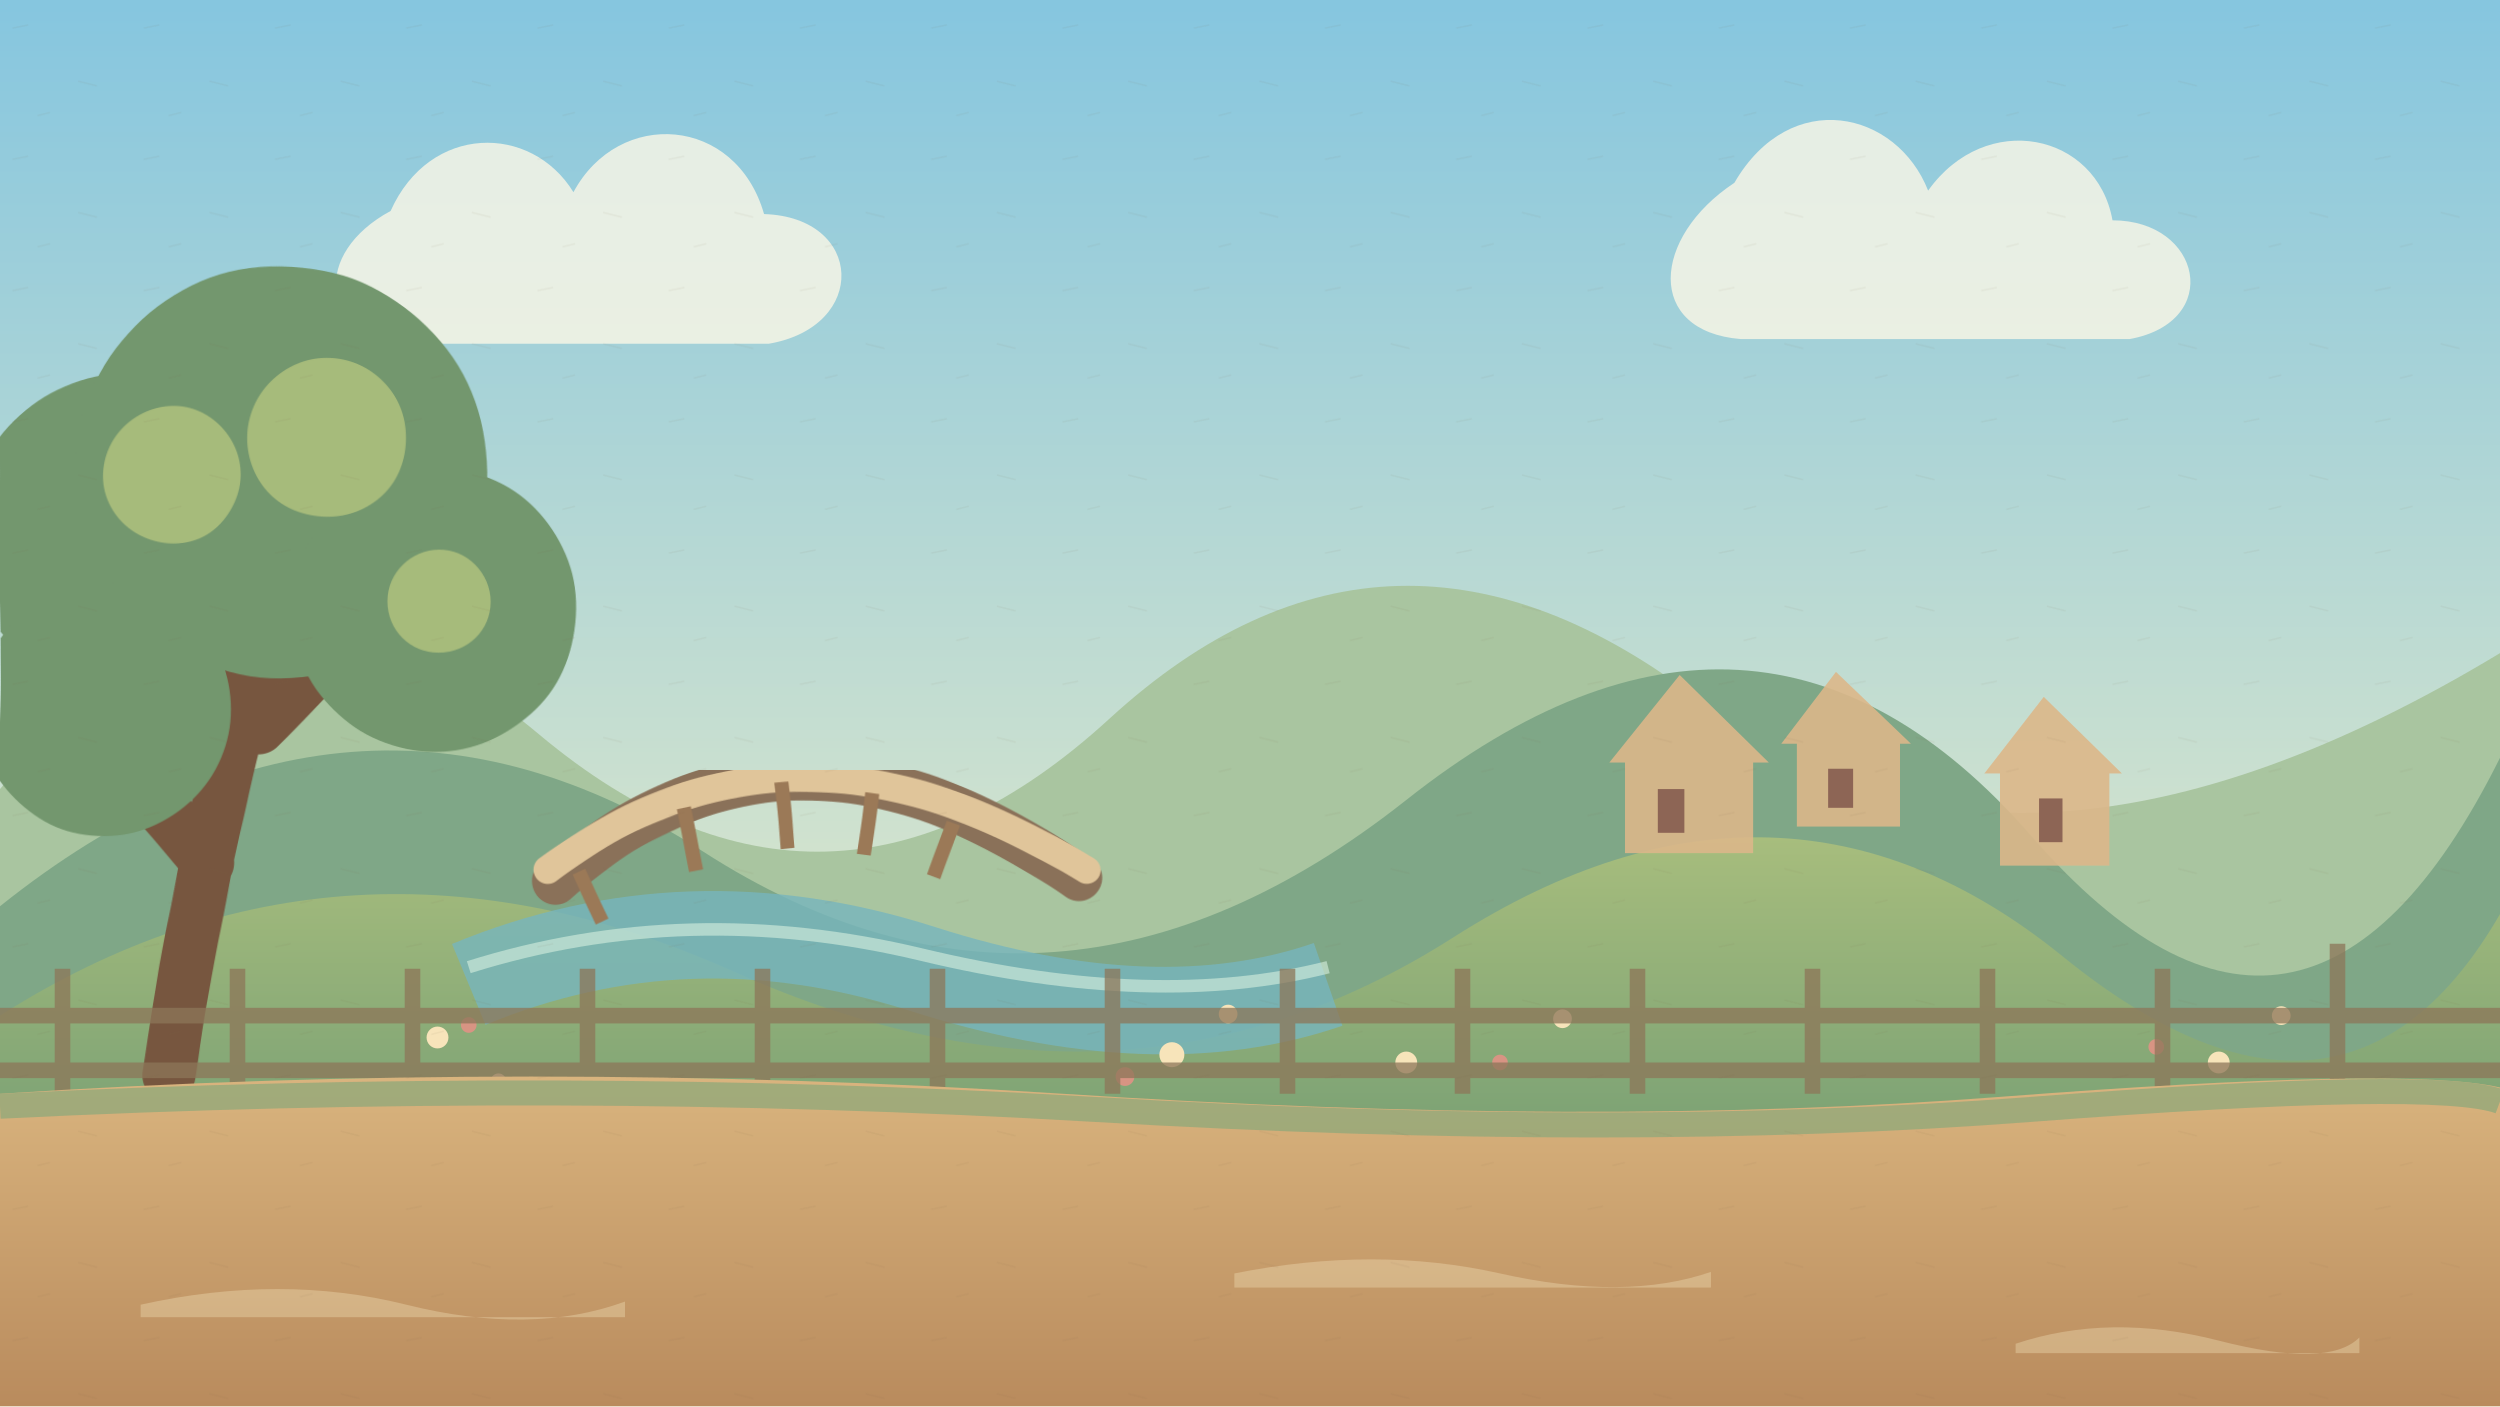
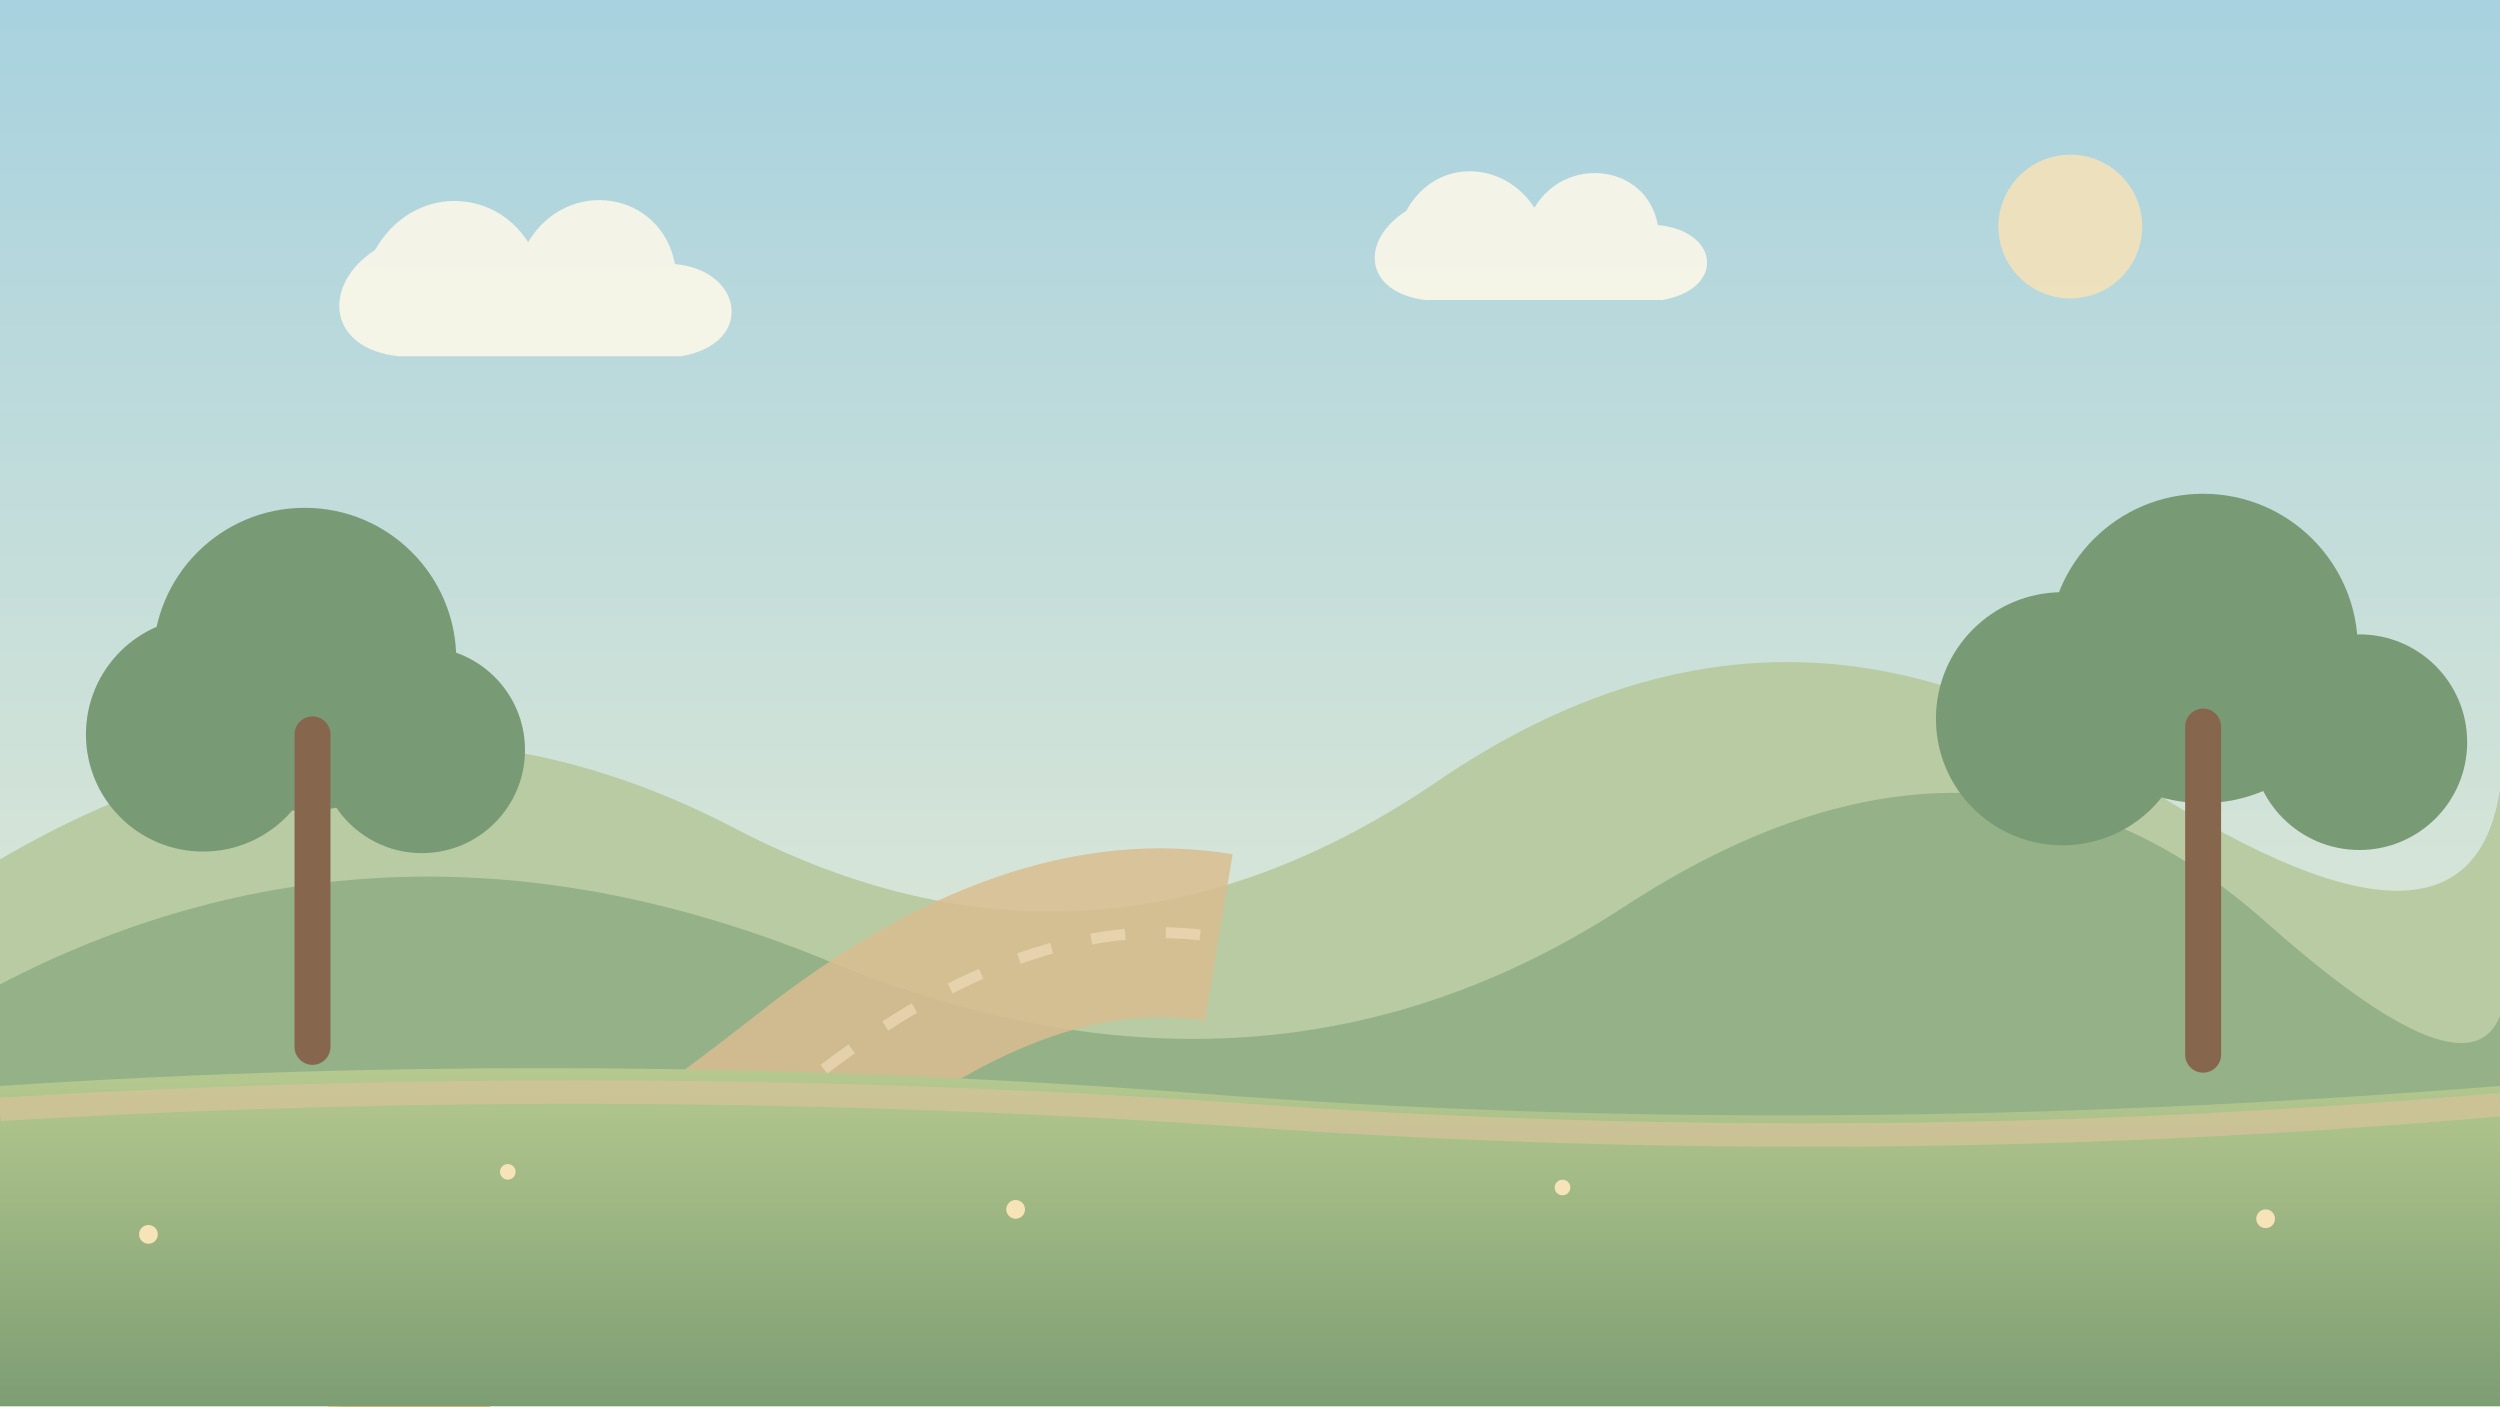
<svg xmlns="http://www.w3.org/2000/svg" viewBox="0 0 1600 900" width="1600" height="900">
  <defs>
-     <linearGradient id="sky" x2="0" y2="1">
-       <stop stop-color="#86c6df" />
-       <stop offset=".76" stop-color="#e3e9ca" />
-       <stop offset="1" stop-color="#f5dfb8" />
+     <linearGradient id="sky" x1="0" y1="0" x2="0" y2="1">
+       <stop offset="0" stop-color="#a8d2df" />
+       <stop offset="1" stop-color="#f0efd3" />
    </linearGradient>
-     <linearGradient id="path" x2="0" y2="1">
-       <stop stop-color="#d9b47e" />
-       <stop offset="1" stop-color="#b98b5d" />
+     <linearGradient id="grass" x1="0" y1="0" x2="0" y2="1">
+       <stop offset="0" stop-color="#b5c98f" />
+       <stop offset="1" stop-color="#7d9d73" />
    </linearGradient>
-     <linearGradient id="meadow" x2="0" y2="1">
-       <stop stop-color="#a7bd7d" />
-       <stop offset="1" stop-color="#6f9a72" />
-     </linearGradient>
-     <filter id="wash" x="-5%" y="-5%" width="110%" height="110%">
-       <feTurbulence type="fractalNoise" baseFrequency=".013" numOctaves="2" seed="8" result="n" />
-       <feDisplacementMap in="SourceGraphic" in2="n" scale="2.2" xChannelSelector="R" yChannelSelector="G" />
-     </filter>
-     <pattern id="paper" width="84" height="84" patternUnits="userSpaceOnUse">
-       <path d="M8 18l10-2M50 52l12 3M24 74l8-2" stroke="#765f43" stroke-width="1" opacity=".13" />
-     </pattern>
  </defs>
  <rect width="1600" height="900" fill="url(#sky)" />
-   <g fill="#fff8e7" opacity=".77">
-     <path d="M250 135c25-56 90-56 117-12 29-54 104-49 122 14 64 2 67 72 3 83H263c-60-6-63-58-13-85z" />
-     <path d="M1110 117c36-62 104-46 124 5 37-52 108-37 118 19 57 0 71 65 11 76h-249c-61-5-57-65-4-100z" />
+   <circle cx="1325" cy="145" r="46" fill="#f5e3b9" opacity=".88" />
+   <g fill="#fff9e9" opacity=".84">
+     <path d="M240 160c24-42 76-40 98-5 25-42 85-33 94 14 44 4 51 51 4 59H255c-46-5-49-46-15-68z" />
+     <path d="M900 135c19-35 63-32 82-2 20-34 72-28 79 11 40 4 43 41 3 48H912c-39-5-42-38-12-57z" />
  </g>
-   <g>
-     <path d="M0 505Q160 315 345 470T710 460T1090 450T1600 418V720H0Z" fill="#a9c5a0" />
-     <path d="M0 580Q225 400 450 545T900 512T1300 535T1600 485V760H0Z" fill="#7fa787" />
-     <path d="M0 650Q220 510 470 622T930 600T1320 612T1600 585V780H0Z" fill="url(#meadow)" />
+   <path d="M0 550Q240 410 470 530T920 500T1360 495T1600 505V780H0Z" fill="#b8cba3" />
+   <path d="M0 630Q250 500 530 615T1040 580T1450 590T1600 580V800H0Z" fill="#94b188" />
+   <g fill="#789b75">
+     <circle cx="130" cy="470" r="75" />
+     <circle cx="195" cy="422" r="97" />
+     <circle cx="270" cy="480" r="66" />
+     <circle cx="1320" cy="460" r="81" />
+     <circle cx="1410" cy="415" r="99" />
+     <circle cx="1510" cy="475" r="69" />
  </g>
-   <g fill="#dcb78a" opacity=".9">
-     <path d="M1030 488l45-56 57 56z" />
-     <rect x="1040" y="486" width="82" height="60" />
-     <path d="M1140 476l35-46 48 46z" />
-     <rect x="1150" y="473" width="66" height="56" />
-     <path d="M1270 495l38-49 50 49z" />
-     <rect x="1280" y="492" width="70" height="62" />
+   <g stroke="#87664e" stroke-width="23" stroke-linecap="round">
+     <path d="M200 670V470M1410 675V465" />
  </g>
-   <g fill="#8d6555">
-     <rect x="1061" y="505" width="17" height="28" />
-     <rect x="1170" y="492" width="16" height="25" />
-     <rect x="1305" y="511" width="15" height="28" />
+   <path d="M210 900Q380 800 520 690T780 600" fill="none" stroke="#d9bd91" stroke-width="108" opacity=".85" />
+   <path d="M210 900Q380 800 520 690T780 600" fill="none" stroke="#f1dfbd" stroke-width="7" stroke-dasharray="22 26" opacity=".62" />
+   <path d="M0 695Q380 670 770 700T1600 695V900H0Z" fill="url(#grass)" />
+   <path d="M0 710Q400 686 800 714T1600 707" fill="none" stroke="#d4c39a" stroke-width="15" opacity=".75" />
+   <g fill="#f6e4b8">
+     <circle cx="95" cy="790" r="6" />
+     <circle cx="325" cy="750" r="5" />
+     <circle cx="650" cy="774" r="6" />
+     <circle cx="1000" cy="760" r="5" />
+     <circle cx="1450" cy="780" r="6" />
  </g>
-   <g filter="url(#wash)">
-     <path d="M108 688Q133 515 195 305M133 552L60 465M165 466L250 380" fill="none" stroke="#77563f" stroke-width="34" stroke-linecap="round" />
-     <g fill="#73976e">
-       <circle cx="82" cy="342" r="103" />
-       <circle cx="180" cy="302" r="132" />
-       <circle cx="278" cy="390" r="91" />
-       <circle cx="67" cy="454" r="81" />
-     </g>
-     <g fill="#b3c47e" opacity=".8">
-       <circle cx="110" cy="304" r="44" />
-       <circle cx="209" cy="280" r="51" />
-       <circle cx="281" cy="385" r="33" />
-     </g>
-   </g>
-   <path d="M300 630Q440 572 590 620T850 630" fill="none" stroke="#77b5bd" stroke-width="56" opacity=".8" />
-   <path d="M300 619Q440 575 590 611T850 619" fill="none" stroke="#d7f0df" stroke-width="8" opacity=".6" />
-   <g filter="url(#wash)">
-     <path d="M355 564Q505 432 690 562" fill="none" stroke="#8a7159" stroke-width="30" stroke-linecap="round" />
-     <path d="M350 557Q505 439 695 557" fill="none" stroke="#e0c59a" stroke-width="18" stroke-linecap="round" />
-     <path d="M370 558l15 32m53-73l8 40m54-56l4 42m54-35l-5 39m57-20l-12 34" stroke="#9b7957" stroke-width="9" />
-   </g>
-   <g fill="#f7e4ba">
-     <circle cx="280" cy="664" r="7" />
-     <circle cx="319" cy="692" r="5" />
-     <circle cx="750" cy="675" r="8" />
-     <circle cx="786" cy="649" r="6" />
-     <circle cx="900" cy="680" r="7" />
-     <circle cx="1000" cy="652" r="6" />
-     <circle cx="1420" cy="680" r="7" />
-     <circle cx="1460" cy="650" r="6" />
-   </g>
-   <g fill="#d89483">
-     <circle cx="300" cy="656" r="5" />
-     <circle cx="720" cy="689" r="6" />
-     <circle cx="960" cy="680" r="5" />
-     <circle cx="1380" cy="670" r="5" />
-   </g>
-   <g stroke="#8c7658" stroke-width="10" fill="none" opacity=".75">
-     <path d="M0 650H1600M0 685H1600" />
-     <path d="M40 620v80m112-80v80m112-80v80m112-80v80m112-80v80m112-80v80m112-80v80m112-80v80m112-80v80m112-80v80m112-80v80m112-80v80m112-80v80m112-96v96" />
-   </g>
-   <path d="M0 700Q340 678 680 700T1280 702T1600 696V900H0Z" fill="url(#path)" />
-   <path d="M0 708Q360 690 700 710T1300 710T1600 705" fill="none" stroke="#8fa879" stroke-width="16" opacity=".75" />
-   <g fill="#f4e4bd" opacity=".35">
-     <path d="M90 835q90-20 170 0t140-2v10H90z" />
-     <path d="M790 815q90-18 170 0t135-1v10H790z" />
-     <path d="M1290 860q60-20 130-2t90-2v10h-220z" />
-   </g>
-   <rect width="1600" height="900" fill="url(#paper)" opacity=".48" />
</svg>
